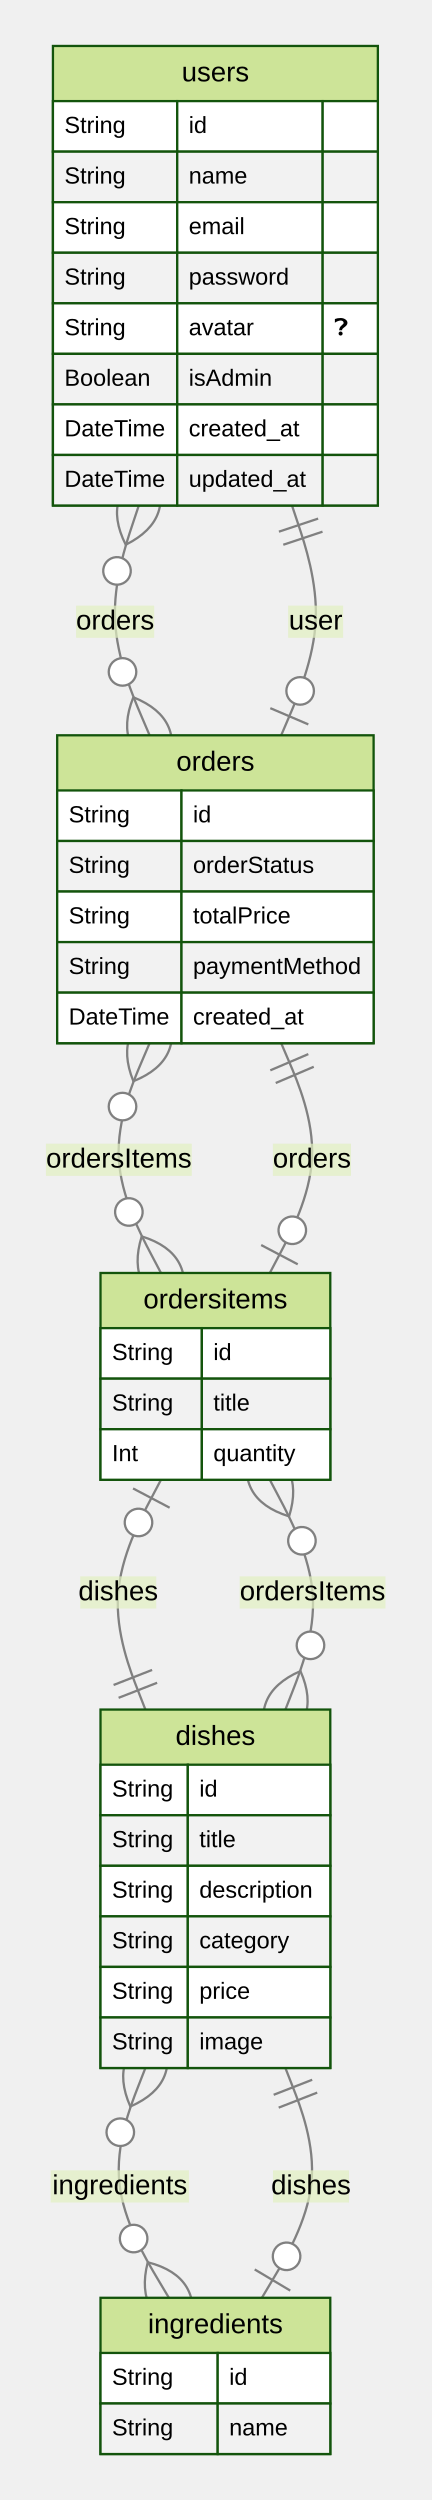
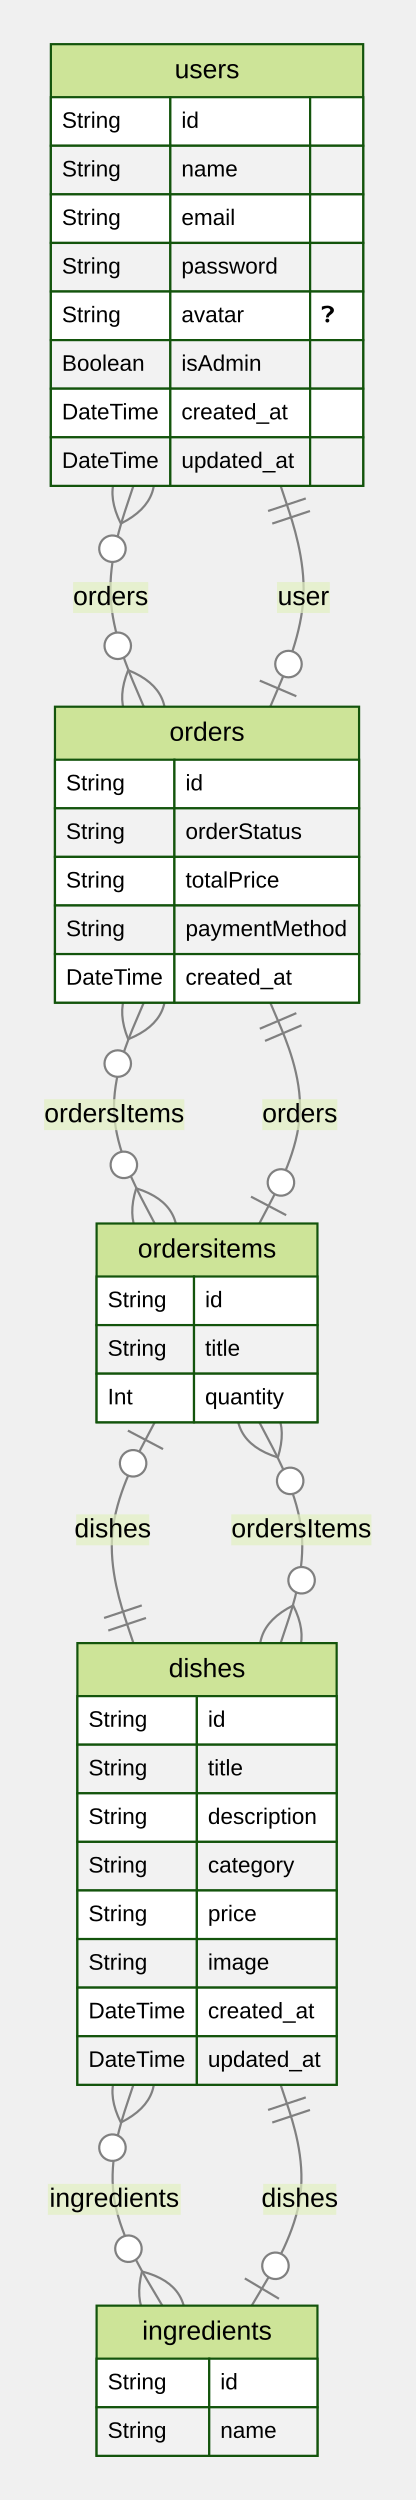
- <svg xmlns="http://www.w3.org/2000/svg" aria-roledescription="er" role="graphics-document document" viewBox="-3.037 0 187.82 1088" style="max-width: 187.82px; background-color: white;" width="100%" id="my-svg">
+ <svg xmlns="http://www.w3.org/2000/svg" aria-roledescription="er" role="graphics-document document" viewBox="-3.037 0 188.233 1132" style="max-width: 188.233px; background-color: white;" width="100%" id="my-svg">
  <style>#my-svg{font-family:"trebuchet ms",verdana,arial,sans-serif;font-size:16px;fill:#000000;}#my-svg .error-icon{fill:#552222;}#my-svg .error-text{fill:#552222;stroke:#552222;}#my-svg .edge-thickness-normal{stroke-width:1px;}#my-svg .edge-thickness-thick{stroke-width:3.5px;}#my-svg .edge-pattern-solid{stroke-dasharray:0;}#my-svg .edge-thickness-invisible{stroke-width:0;fill:none;}#my-svg .edge-pattern-dashed{stroke-dasharray:3;}#my-svg .edge-pattern-dotted{stroke-dasharray:2;}#my-svg .marker{fill:#000000;stroke:#000000;}#my-svg .marker.cross{stroke:#000000;}#my-svg svg{font-family:"trebuchet ms",verdana,arial,sans-serif;font-size:16px;}#my-svg p{margin:0;}#my-svg .entityBox{fill:#cde498;stroke:#13540c;}#my-svg .attributeBoxOdd{fill:#ffffff;stroke:#13540c;}#my-svg .attributeBoxEven{fill:#f2f2f2;stroke:#13540c;}#my-svg .relationshipLabelBox{fill:hsl(78.158, 58.462%, 84.51%);opacity:0.7;background-color:hsl(78.158, 58.462%, 84.51%);}#my-svg .relationshipLabelBox rect{opacity:0.5;}#my-svg .relationshipLine{stroke:#000000;}#my-svg .entityTitleText{text-anchor:middle;font-size:18px;fill:#000000;}#my-svg #MD_PARENT_START{fill:#f5f5f5!important;stroke:#000000!important;stroke-width:1;}#my-svg #MD_PARENT_END{fill:#f5f5f5!important;stroke:#000000!important;stroke-width:1;}#my-svg :root{--mermaid-font-family:"trebuchet ms",verdana,arial,sans-serif;}</style>
  <g />
  <defs>
    <marker orient="auto" markerHeight="240" markerWidth="190" refY="7" refX="0" id="MD_PARENT_START">
      <path d="M 18,7 L9,13 L1,7 L9,1 Z" />
    </marker>
  </defs>
  <defs>
    <marker orient="auto" markerHeight="28" markerWidth="20" refY="7" refX="19" id="MD_PARENT_END">
      <path d="M 18,7 L9,13 L1,7 L9,1 Z" />
    </marker>
  </defs>
  <defs>
    <marker orient="auto" markerHeight="18" markerWidth="18" refY="9" refX="0" id="ONLY_ONE_START">
      <path d="M9,0 L9,18 M15,0 L15,18" fill="none" stroke="gray" />
    </marker>
  </defs>
  <defs>
    <marker orient="auto" markerHeight="18" markerWidth="18" refY="9" refX="18" id="ONLY_ONE_END">
      <path d="M3,0 L3,18 M9,0 L9,18" fill="none" stroke="gray" />
    </marker>
  </defs>
  <defs>
    <marker orient="auto" markerHeight="18" markerWidth="30" refY="9" refX="0" id="ZERO_OR_ONE_START">
      <circle r="6" cy="9" cx="21" fill="white" stroke="gray" />
      <path d="M9,0 L9,18" fill="none" stroke="gray" />
    </marker>
  </defs>
  <defs>
    <marker orient="auto" markerHeight="18" markerWidth="30" refY="9" refX="30" id="ZERO_OR_ONE_END">
      <circle r="6" cy="9" cx="9" fill="white" stroke="gray" />
      <path d="M21,0 L21,18" fill="none" stroke="gray" />
    </marker>
  </defs>
  <defs>
    <marker orient="auto" markerHeight="36" markerWidth="45" refY="18" refX="18" id="ONE_OR_MORE_START">
      <path d="M0,18 Q 18,0 36,18 Q 18,36 0,18 M42,9 L42,27" fill="none" stroke="gray" />
    </marker>
  </defs>
  <defs>
    <marker orient="auto" markerHeight="36" markerWidth="45" refY="18" refX="27" id="ONE_OR_MORE_END">
      <path d="M3,9 L3,27 M9,18 Q27,0 45,18 Q27,36 9,18" fill="none" stroke="gray" />
    </marker>
  </defs>
  <defs>
    <marker orient="auto" markerHeight="36" markerWidth="57" refY="18" refX="18" id="ZERO_OR_MORE_START">
      <circle r="6" cy="18" cx="48" fill="white" stroke="gray" />
      <path d="M0,18 Q18,0 36,18 Q18,36 0,18" fill="none" stroke="gray" />
    </marker>
  </defs>
  <defs>
    <marker orient="auto" markerHeight="36" markerWidth="57" refY="18" refX="39" id="ZERO_OR_MORE_END">
      <circle r="6" cy="18" cx="9" fill="white" stroke="gray" />
      <path d="M21,18 Q39,0 57,18 Q39,36 21,18" fill="none" stroke="gray" />
    </marker>
  </defs>
  <path style="stroke: gray; fill: none;" marker-start="url(#ZERO_OR_MORE_START)" marker-end="url(#ZERO_OR_MORE_END)" d="M57.37,220L54.592,228.333C51.814,236.667,46.259,253.333,47.042,270C47.826,286.667,54.948,303.333,58.51,311.667L62.071,320" class="er relationshipLine" />
-   <path style="stroke: gray; fill: none;" marker-start="url(#ZERO_OR_MORE_START)" marker-end="url(#ZERO_OR_MORE_END)" d="M60.235,900L56.979,908.333C53.724,916.667,47.214,933.333,48.919,950C50.624,966.667,60.545,983.333,65.505,991.667L70.465,1000" class="er relationshipLine" />
-   <path style="stroke: gray; fill: none;" marker-start="url(#ZERO_OR_MORE_START)" marker-end="url(#ZERO_OR_MORE_END)" d="M121.172,744L124.427,735.667C127.683,727.333,134.193,710.667,133.062,694C131.931,677.333,123.159,660.667,118.774,652.333L114.388,644" class="er relationshipLine" />
-   <path style="stroke: gray; fill: none;" marker-start="url(#ZERO_OR_ONE_START)" marker-end="url(#ONLY_ONE_END)" d="M110.941,1000L115.902,991.667C120.862,983.333,130.783,966.667,132.488,950C134.193,933.333,127.683,916.667,124.427,908.333L121.172,900" class="er relationshipLine" />
+   <path style="stroke: gray; fill: none;" marker-start="url(#ZERO_OR_MORE_START)" marker-end="url(#ZERO_OR_MORE_END)" d="M57.37,944L54.592,952.333C51.814,960.667,46.259,977.333,48.441,994C50.624,1010.667,60.545,1027.333,65.505,1035.667L70.465,1044" class="er relationshipLine" />
+   <path style="stroke: gray; fill: none;" marker-start="url(#ZERO_OR_MORE_START)" marker-end="url(#ZERO_OR_MORE_END)" d="M124.037,744L126.814,735.667C129.592,727.333,135.148,710.667,133.54,694C131.931,677.333,123.159,660.667,118.774,652.333L114.388,644" class="er relationshipLine" />
+   <path style="stroke: gray; fill: none;" marker-start="url(#ZERO_OR_ONE_START)" marker-end="url(#ONLY_ONE_END)" d="M110.941,1044L115.902,1035.667C120.862,1027.333,130.783,1010.667,132.965,994C135.148,977.333,129.592,960.667,126.814,952.333L124.037,944" class="er relationshipLine" />
  <path style="stroke: gray; fill: none;" marker-start="url(#ZERO_OR_ONE_START)" marker-end="url(#ONLY_ONE_END)" d="M119.336,320L122.897,311.667C126.458,303.333,133.581,286.667,134.364,270C135.148,253.333,129.592,236.667,126.814,228.333L124.037,220" class="er relationshipLine" />
  <path style="stroke: gray; fill: none;" marker-start="url(#ZERO_OR_MORE_START)" marker-end="url(#ZERO_OR_MORE_END)" d="M62.071,454L58.51,462.333C54.948,470.667,47.826,487.333,48.651,504C49.475,520.667,58.247,537.333,62.633,545.667L67.019,554" class="er relationshipLine" />
  <path style="stroke: gray; fill: none;" marker-start="url(#ZERO_OR_ONE_START)" marker-end="url(#ONLY_ONE_END)" d="M114.388,554L118.774,545.667C123.159,537.333,131.931,520.667,132.756,504C133.581,487.333,126.458,470.667,122.897,462.333L119.336,454" class="er relationshipLine" />
-   <path style="stroke: gray; fill: none;" marker-start="url(#ZERO_OR_ONE_START)" marker-end="url(#ONLY_ONE_END)" d="M67.019,644L62.633,652.333C58.247,660.667,49.475,677.333,48.345,694C47.214,710.667,53.724,727.333,56.979,735.667L60.235,744" class="er relationshipLine" />
+   <path style="stroke: gray; fill: none;" marker-start="url(#ZERO_OR_ONE_START)" marker-end="url(#ONLY_ONE_END)" d="M67.019,644L62.633,652.333C58.247,660.667,49.475,677.333,47.867,694C46.259,710.667,51.814,727.333,54.592,735.667L57.37,744" class="er relationshipLine" />
  <g transform="translate(20,20 )" id="entity-users-33ae1e26-be31-5c1d-bf65-e859e9d0308e">
    <rect height="200" width="141.407" y="0" x="0" class="er entityBox" />
    <text style="dominant-baseline: middle; text-anchor: middle; font-size: 12px;" transform="translate(70.70335,12)" y="0" x="0" id="text-entity-users-33ae1e26-be31-5c1d-bf65-e859e9d0308e" class="er entityLabel">users</text>
    <rect height="22" width="54.096" y="24" x="0" class="er attributeBoxOdd" />
    <text style="dominant-baseline: middle; font-size: 10.2px;" transform="translate(5,35)" y="0" x="0" id="text-entity-users-33ae1e26-be31-5c1d-bf65-e859e9d0308e-attr-1-type" class="er entityLabel">String</text>
    <rect height="22" width="63.296" y="24" x="54.096" class="er attributeBoxOdd" />
    <text style="dominant-baseline: middle; font-size: 10.2px;" transform="translate(59.09555,35)" y="0" x="0" id="text-entity-users-33ae1e26-be31-5c1d-bf65-e859e9d0308e-attr-1-name" class="er entityLabel">id</text>
    <rect height="22" width="24.016" y="24" x="117.391" class="er attributeBoxOdd" />
    <text style="dominant-baseline: middle; font-size: 10.2px;" transform="translate(122.3911,35)" y="0" x="0" id="text-entity-users-33ae1e26-be31-5c1d-bf65-e859e9d0308e-attr-1-comment" class="er entityLabel" />
    <rect height="22" width="54.096" y="46" x="0" class="er attributeBoxEven" />
    <text style="dominant-baseline: middle; font-size: 10.2px;" transform="translate(5,57)" y="0" x="0" id="text-entity-users-33ae1e26-be31-5c1d-bf65-e859e9d0308e-attr-2-type" class="er entityLabel">String</text>
    <rect height="22" width="63.296" y="46" x="54.096" class="er attributeBoxEven" />
    <text style="dominant-baseline: middle; font-size: 10.2px;" transform="translate(59.09555,57)" y="0" x="0" id="text-entity-users-33ae1e26-be31-5c1d-bf65-e859e9d0308e-attr-2-name" class="er entityLabel">name</text>
    <rect height="22" width="24.016" y="46" x="117.391" class="er attributeBoxEven" />
    <text style="dominant-baseline: middle; font-size: 10.2px;" transform="translate(122.3911,57)" y="0" x="0" id="text-entity-users-33ae1e26-be31-5c1d-bf65-e859e9d0308e-attr-2-comment" class="er entityLabel" />
    <rect height="22" width="54.096" y="68" x="0" class="er attributeBoxOdd" />
    <text style="dominant-baseline: middle; font-size: 10.2px;" transform="translate(5,79)" y="0" x="0" id="text-entity-users-33ae1e26-be31-5c1d-bf65-e859e9d0308e-attr-3-type" class="er entityLabel">String</text>
    <rect height="22" width="63.296" y="68" x="54.096" class="er attributeBoxOdd" />
    <text style="dominant-baseline: middle; font-size: 10.2px;" transform="translate(59.09555,79)" y="0" x="0" id="text-entity-users-33ae1e26-be31-5c1d-bf65-e859e9d0308e-attr-3-name" class="er entityLabel">email</text>
    <rect height="22" width="24.016" y="68" x="117.391" class="er attributeBoxOdd" />
    <text style="dominant-baseline: middle; font-size: 10.2px;" transform="translate(122.3911,79)" y="0" x="0" id="text-entity-users-33ae1e26-be31-5c1d-bf65-e859e9d0308e-attr-3-comment" class="er entityLabel" />
    <rect height="22" width="54.096" y="90" x="0" class="er attributeBoxEven" />
    <text style="dominant-baseline: middle; font-size: 10.2px;" transform="translate(5,101)" y="0" x="0" id="text-entity-users-33ae1e26-be31-5c1d-bf65-e859e9d0308e-attr-4-type" class="er entityLabel">String</text>
    <rect height="22" width="63.296" y="90" x="54.096" class="er attributeBoxEven" />
    <text style="dominant-baseline: middle; font-size: 10.2px;" transform="translate(59.09555,101)" y="0" x="0" id="text-entity-users-33ae1e26-be31-5c1d-bf65-e859e9d0308e-attr-4-name" class="er entityLabel">password</text>
    <rect height="22" width="24.016" y="90" x="117.391" class="er attributeBoxEven" />
    <text style="dominant-baseline: middle; font-size: 10.2px;" transform="translate(122.3911,101)" y="0" x="0" id="text-entity-users-33ae1e26-be31-5c1d-bf65-e859e9d0308e-attr-4-comment" class="er entityLabel" />
    <rect height="22" width="54.096" y="112" x="0" class="er attributeBoxOdd" />
    <text style="dominant-baseline: middle; font-size: 10.2px;" transform="translate(5,123)" y="0" x="0" id="text-entity-users-33ae1e26-be31-5c1d-bf65-e859e9d0308e-attr-5-type" class="er entityLabel">String</text>
    <rect height="22" width="63.296" y="112" x="54.096" class="er attributeBoxOdd" />
    <text style="dominant-baseline: middle; font-size: 10.2px;" transform="translate(59.09555,123)" y="0" x="0" id="text-entity-users-33ae1e26-be31-5c1d-bf65-e859e9d0308e-attr-5-name" class="er entityLabel">avatar</text>
    <rect height="22" width="24.016" y="112" x="117.391" class="er attributeBoxOdd" />
    <text style="dominant-baseline: middle; font-size: 10.2px;" transform="translate(122.3911,123)" y="0" x="0" id="text-entity-users-33ae1e26-be31-5c1d-bf65-e859e9d0308e-attr-5-comment" class="er entityLabel">❓</text>
    <rect height="22" width="54.096" y="134" x="0" class="er attributeBoxEven" />
    <text style="dominant-baseline: middle; font-size: 10.2px;" transform="translate(5,145)" y="0" x="0" id="text-entity-users-33ae1e26-be31-5c1d-bf65-e859e9d0308e-attr-6-type" class="er entityLabel">Boolean</text>
    <rect height="22" width="63.296" y="134" x="54.096" class="er attributeBoxEven" />
    <text style="dominant-baseline: middle; font-size: 10.2px;" transform="translate(59.09555,145)" y="0" x="0" id="text-entity-users-33ae1e26-be31-5c1d-bf65-e859e9d0308e-attr-6-name" class="er entityLabel">isAdmin</text>
    <rect height="22" width="24.016" y="134" x="117.391" class="er attributeBoxEven" />
    <text style="dominant-baseline: middle; font-size: 10.2px;" transform="translate(122.3911,145)" y="0" x="0" id="text-entity-users-33ae1e26-be31-5c1d-bf65-e859e9d0308e-attr-6-comment" class="er entityLabel" />
    <rect height="22" width="54.096" y="156" x="0" class="er attributeBoxOdd" />
    <text style="dominant-baseline: middle; font-size: 10.2px;" transform="translate(5,167)" y="0" x="0" id="text-entity-users-33ae1e26-be31-5c1d-bf65-e859e9d0308e-attr-7-type" class="er entityLabel">DateTime</text>
    <rect height="22" width="63.296" y="156" x="54.096" class="er attributeBoxOdd" />
    <text style="dominant-baseline: middle; font-size: 10.2px;" transform="translate(59.09555,167)" y="0" x="0" id="text-entity-users-33ae1e26-be31-5c1d-bf65-e859e9d0308e-attr-7-name" class="er entityLabel">created_at</text>
    <rect height="22" width="24.016" y="156" x="117.391" class="er attributeBoxOdd" />
    <text style="dominant-baseline: middle; font-size: 10.2px;" transform="translate(122.3911,167)" y="0" x="0" id="text-entity-users-33ae1e26-be31-5c1d-bf65-e859e9d0308e-attr-7-comment" class="er entityLabel" />
    <rect height="22" width="54.096" y="178" x="0" class="er attributeBoxEven" />
    <text style="dominant-baseline: middle; font-size: 10.2px;" transform="translate(5,189)" y="0" x="0" id="text-entity-users-33ae1e26-be31-5c1d-bf65-e859e9d0308e-attr-8-type" class="er entityLabel">DateTime</text>
    <rect height="22" width="63.296" y="178" x="54.096" class="er attributeBoxEven" />
    <text style="dominant-baseline: middle; font-size: 10.2px;" transform="translate(59.09555,189)" y="0" x="0" id="text-entity-users-33ae1e26-be31-5c1d-bf65-e859e9d0308e-attr-8-name" class="er entityLabel">updated_at</text>
    <rect height="22" width="24.016" y="178" x="117.391" class="er attributeBoxEven" />
    <text style="dominant-baseline: middle; font-size: 10.2px;" transform="translate(122.3911,189)" y="0" x="0" id="text-entity-users-33ae1e26-be31-5c1d-bf65-e859e9d0308e-attr-8-comment" class="er entityLabel" />
  </g>
-   <g transform="translate(40.70335,744 )" id="entity-dishes-494399ac-5edb-5e69-83c0-2063b2186967">
-     <rect height="156" width="100" y="0" x="0" class="er entityBox" />
-     <text style="dominant-baseline: middle; text-anchor: middle; font-size: 12px;" transform="translate(50,12)" y="0" x="0" id="text-entity-dishes-494399ac-5edb-5e69-83c0-2063b2186967" class="er entityLabel">dishes</text>
-     <rect height="22" width="37.995" y="24" x="0" class="er attributeBoxOdd" />
+   <g transform="translate(32.00781,744 )" id="entity-dishes-494399ac-5edb-5e69-83c0-2063b2186967">
+     <rect height="200" width="117.391" y="0" x="0" class="er entityBox" />
+     <text style="dominant-baseline: middle; text-anchor: middle; font-size: 12px;" transform="translate(58.69554,12)" y="0" x="0" id="text-entity-dishes-494399ac-5edb-5e69-83c0-2063b2186967" class="er entityLabel">dishes</text>
+     <rect height="22" width="54.096" y="24" x="0" class="er attributeBoxOdd" />
    <text style="dominant-baseline: middle; font-size: 10.2px;" transform="translate(5,35)" y="0" x="0" id="text-entity-dishes-494399ac-5edb-5e69-83c0-2063b2186967-attr-1-type" class="er entityLabel">String</text>
-     <rect height="22" width="62.005" y="24" x="37.995" class="er attributeBoxOdd" />
-     <text style="dominant-baseline: middle; font-size: 10.2px;" transform="translate(42.99461,35)" y="0" x="0" id="text-entity-dishes-494399ac-5edb-5e69-83c0-2063b2186967-attr-1-name" class="er entityLabel">id</text>
-     <rect height="22" width="37.995" y="46" x="0" class="er attributeBoxEven" />
+     <rect height="22" width="63.296" y="24" x="54.096" class="er attributeBoxOdd" />
+     <text style="dominant-baseline: middle; font-size: 10.2px;" transform="translate(59.09555,35)" y="0" x="0" id="text-entity-dishes-494399ac-5edb-5e69-83c0-2063b2186967-attr-1-name" class="er entityLabel">id</text>
+     <rect height="22" width="54.096" y="46" x="0" class="er attributeBoxEven" />
    <text style="dominant-baseline: middle; font-size: 10.2px;" transform="translate(5,57)" y="0" x="0" id="text-entity-dishes-494399ac-5edb-5e69-83c0-2063b2186967-attr-2-type" class="er entityLabel">String</text>
-     <rect height="22" width="62.005" y="46" x="37.995" class="er attributeBoxEven" />
-     <text style="dominant-baseline: middle; font-size: 10.2px;" transform="translate(42.99461,57)" y="0" x="0" id="text-entity-dishes-494399ac-5edb-5e69-83c0-2063b2186967-attr-2-name" class="er entityLabel">title</text>
-     <rect height="22" width="37.995" y="68" x="0" class="er attributeBoxOdd" />
+     <rect height="22" width="63.296" y="46" x="54.096" class="er attributeBoxEven" />
+     <text style="dominant-baseline: middle; font-size: 10.2px;" transform="translate(59.09555,57)" y="0" x="0" id="text-entity-dishes-494399ac-5edb-5e69-83c0-2063b2186967-attr-2-name" class="er entityLabel">title</text>
+     <rect height="22" width="54.096" y="68" x="0" class="er attributeBoxOdd" />
    <text style="dominant-baseline: middle; font-size: 10.2px;" transform="translate(5,79)" y="0" x="0" id="text-entity-dishes-494399ac-5edb-5e69-83c0-2063b2186967-attr-3-type" class="er entityLabel">String</text>
-     <rect height="22" width="62.005" y="68" x="37.995" class="er attributeBoxOdd" />
-     <text style="dominant-baseline: middle; font-size: 10.2px;" transform="translate(42.99461,79)" y="0" x="0" id="text-entity-dishes-494399ac-5edb-5e69-83c0-2063b2186967-attr-3-name" class="er entityLabel">description</text>
-     <rect height="22" width="37.995" y="90" x="0" class="er attributeBoxEven" />
+     <rect height="22" width="63.296" y="68" x="54.096" class="er attributeBoxOdd" />
+     <text style="dominant-baseline: middle; font-size: 10.2px;" transform="translate(59.09555,79)" y="0" x="0" id="text-entity-dishes-494399ac-5edb-5e69-83c0-2063b2186967-attr-3-name" class="er entityLabel">description</text>
+     <rect height="22" width="54.096" y="90" x="0" class="er attributeBoxEven" />
    <text style="dominant-baseline: middle; font-size: 10.2px;" transform="translate(5,101)" y="0" x="0" id="text-entity-dishes-494399ac-5edb-5e69-83c0-2063b2186967-attr-4-type" class="er entityLabel">String</text>
-     <rect height="22" width="62.005" y="90" x="37.995" class="er attributeBoxEven" />
-     <text style="dominant-baseline: middle; font-size: 10.2px;" transform="translate(42.99461,101)" y="0" x="0" id="text-entity-dishes-494399ac-5edb-5e69-83c0-2063b2186967-attr-4-name" class="er entityLabel">category</text>
-     <rect height="22" width="37.995" y="112" x="0" class="er attributeBoxOdd" />
+     <rect height="22" width="63.296" y="90" x="54.096" class="er attributeBoxEven" />
+     <text style="dominant-baseline: middle; font-size: 10.2px;" transform="translate(59.09555,101)" y="0" x="0" id="text-entity-dishes-494399ac-5edb-5e69-83c0-2063b2186967-attr-4-name" class="er entityLabel">category</text>
+     <rect height="22" width="54.096" y="112" x="0" class="er attributeBoxOdd" />
    <text style="dominant-baseline: middle; font-size: 10.2px;" transform="translate(5,123)" y="0" x="0" id="text-entity-dishes-494399ac-5edb-5e69-83c0-2063b2186967-attr-5-type" class="er entityLabel">String</text>
-     <rect height="22" width="62.005" y="112" x="37.995" class="er attributeBoxOdd" />
-     <text style="dominant-baseline: middle; font-size: 10.2px;" transform="translate(42.99461,123)" y="0" x="0" id="text-entity-dishes-494399ac-5edb-5e69-83c0-2063b2186967-attr-5-name" class="er entityLabel">price</text>
-     <rect height="22" width="37.995" y="134" x="0" class="er attributeBoxEven" />
+     <rect height="22" width="63.296" y="112" x="54.096" class="er attributeBoxOdd" />
+     <text style="dominant-baseline: middle; font-size: 10.2px;" transform="translate(59.09555,123)" y="0" x="0" id="text-entity-dishes-494399ac-5edb-5e69-83c0-2063b2186967-attr-5-name" class="er entityLabel">price</text>
+     <rect height="22" width="54.096" y="134" x="0" class="er attributeBoxEven" />
    <text style="dominant-baseline: middle; font-size: 10.2px;" transform="translate(5,145)" y="0" x="0" id="text-entity-dishes-494399ac-5edb-5e69-83c0-2063b2186967-attr-6-type" class="er entityLabel">String</text>
-     <rect height="22" width="62.005" y="134" x="37.995" class="er attributeBoxEven" />
-     <text style="dominant-baseline: middle; font-size: 10.2px;" transform="translate(42.99461,145)" y="0" x="0" id="text-entity-dishes-494399ac-5edb-5e69-83c0-2063b2186967-attr-6-name" class="er entityLabel">image</text>
-   </g>
-   <g transform="translate(40.70335,1000 )" id="entity-ingredients-dfe1a7c5-69b2-5c12-85c0-2b122290a70f">
+     <rect height="22" width="63.296" y="134" x="54.096" class="er attributeBoxEven" />
+     <text style="dominant-baseline: middle; font-size: 10.2px;" transform="translate(59.09555,145)" y="0" x="0" id="text-entity-dishes-494399ac-5edb-5e69-83c0-2063b2186967-attr-6-name" class="er entityLabel">image</text>
+     <rect height="22" width="54.096" y="156" x="0" class="er attributeBoxOdd" />
+     <text style="dominant-baseline: middle; font-size: 10.2px;" transform="translate(5,167)" y="0" x="0" id="text-entity-dishes-494399ac-5edb-5e69-83c0-2063b2186967-attr-7-type" class="er entityLabel">DateTime</text>
+     <rect height="22" width="63.296" y="156" x="54.096" class="er attributeBoxOdd" />
+     <text style="dominant-baseline: middle; font-size: 10.2px;" transform="translate(59.09555,167)" y="0" x="0" id="text-entity-dishes-494399ac-5edb-5e69-83c0-2063b2186967-attr-7-name" class="er entityLabel">created_at</text>
+     <rect height="22" width="54.096" y="178" x="0" class="er attributeBoxEven" />
+     <text style="dominant-baseline: middle; font-size: 10.2px;" transform="translate(5,189)" y="0" x="0" id="text-entity-dishes-494399ac-5edb-5e69-83c0-2063b2186967-attr-8-type" class="er entityLabel">DateTime</text>
+     <rect height="22" width="63.296" y="178" x="54.096" class="er attributeBoxEven" />
+     <text style="dominant-baseline: middle; font-size: 10.2px;" transform="translate(59.09555,189)" y="0" x="0" id="text-entity-dishes-494399ac-5edb-5e69-83c0-2063b2186967-attr-8-name" class="er entityLabel">updated_at</text>
+   </g>
+   <g transform="translate(40.70335,1044 )" id="entity-ingredients-dfe1a7c5-69b2-5c12-85c0-2b122290a70f">
    <rect height="68" width="100" y="0" x="0" class="er entityBox" />
    <text style="dominant-baseline: middle; text-anchor: middle; font-size: 12px;" transform="translate(50,12)" y="0" x="0" id="text-entity-ingredients-dfe1a7c5-69b2-5c12-85c0-2b122290a70f" class="er entityLabel">ingredients</text>
    <rect height="22" width="50.999" y="24" x="0" class="er attributeBoxOdd" />
    <text style="dominant-baseline: middle; font-size: 10.2px;" transform="translate(5,35)" y="0" x="0" id="text-entity-ingredients-dfe1a7c5-69b2-5c12-85c0-2b122290a70f-attr-1-type" class="er entityLabel">String</text>
    <rect height="22" width="49.001" y="24" x="50.999" class="er attributeBoxOdd" />
    <text style="dominant-baseline: middle; font-size: 10.2px;" transform="translate(55.99857,35)" y="0" x="0" id="text-entity-ingredients-dfe1a7c5-69b2-5c12-85c0-2b122290a70f-attr-1-name" class="er entityLabel">id</text>
    <rect height="22" width="50.999" y="46" x="0" class="er attributeBoxEven" />
    <text style="dominant-baseline: middle; font-size: 10.2px;" transform="translate(5,57)" y="0" x="0" id="text-entity-ingredients-dfe1a7c5-69b2-5c12-85c0-2b122290a70f-attr-2-type" class="er entityLabel">String</text>
    <rect height="22" width="49.001" y="46" x="50.999" class="er attributeBoxEven" />
    <text style="dominant-baseline: middle; font-size: 10.2px;" transform="translate(55.99857,57)" y="0" x="0" id="text-entity-ingredients-dfe1a7c5-69b2-5c12-85c0-2b122290a70f-attr-2-name" class="er entityLabel">name</text>
  </g>
  <g transform="translate(21.85069,320 )" id="entity-orders-b199f09d-589f-57c9-bdcc-48b896df9a97">
    <rect height="134" width="137.705" y="0" x="0" class="er entityBox" />
    <text style="dominant-baseline: middle; text-anchor: middle; font-size: 12px;" transform="translate(68.85266,12)" y="0" x="0" id="text-entity-orders-b199f09d-589f-57c9-bdcc-48b896df9a97" class="er entityLabel">orders</text>
    <rect height="22" width="54.096" y="24" x="0" class="er attributeBoxOdd" />
    <text style="dominant-baseline: middle; font-size: 10.2px;" transform="translate(5,35)" y="0" x="0" id="text-entity-orders-b199f09d-589f-57c9-bdcc-48b896df9a97-attr-1-type" class="er entityLabel">String</text>
    <rect height="22" width="83.61" y="24" x="54.096" class="er attributeBoxOdd" />
    <text style="dominant-baseline: middle; font-size: 10.2px;" transform="translate(59.09555,35)" y="0" x="0" id="text-entity-orders-b199f09d-589f-57c9-bdcc-48b896df9a97-attr-1-name" class="er entityLabel">id</text>
    <rect height="22" width="54.096" y="46" x="0" class="er attributeBoxEven" />
    <text style="dominant-baseline: middle; font-size: 10.2px;" transform="translate(5,57)" y="0" x="0" id="text-entity-orders-b199f09d-589f-57c9-bdcc-48b896df9a97-attr-2-type" class="er entityLabel">String</text>
    <rect height="22" width="83.61" y="46" x="54.096" class="er attributeBoxEven" />
    <text style="dominant-baseline: middle; font-size: 10.2px;" transform="translate(59.09555,57)" y="0" x="0" id="text-entity-orders-b199f09d-589f-57c9-bdcc-48b896df9a97-attr-2-name" class="er entityLabel">orderStatus</text>
    <rect height="22" width="54.096" y="68" x="0" class="er attributeBoxOdd" />
    <text style="dominant-baseline: middle; font-size: 10.2px;" transform="translate(5,79)" y="0" x="0" id="text-entity-orders-b199f09d-589f-57c9-bdcc-48b896df9a97-attr-3-type" class="er entityLabel">String</text>
    <rect height="22" width="83.61" y="68" x="54.096" class="er attributeBoxOdd" />
    <text style="dominant-baseline: middle; font-size: 10.2px;" transform="translate(59.09555,79)" y="0" x="0" id="text-entity-orders-b199f09d-589f-57c9-bdcc-48b896df9a97-attr-3-name" class="er entityLabel">totalPrice</text>
    <rect height="22" width="54.096" y="90" x="0" class="er attributeBoxEven" />
    <text style="dominant-baseline: middle; font-size: 10.2px;" transform="translate(5,101)" y="0" x="0" id="text-entity-orders-b199f09d-589f-57c9-bdcc-48b896df9a97-attr-4-type" class="er entityLabel">String</text>
    <rect height="22" width="83.61" y="90" x="54.096" class="er attributeBoxEven" />
    <text style="dominant-baseline: middle; font-size: 10.2px;" transform="translate(59.09555,101)" y="0" x="0" id="text-entity-orders-b199f09d-589f-57c9-bdcc-48b896df9a97-attr-4-name" class="er entityLabel">paymentMethod</text>
    <rect height="22" width="54.096" y="112" x="0" class="er attributeBoxOdd" />
    <text style="dominant-baseline: middle; font-size: 10.2px;" transform="translate(5,123)" y="0" x="0" id="text-entity-orders-b199f09d-589f-57c9-bdcc-48b896df9a97-attr-5-type" class="er entityLabel">DateTime</text>
    <rect height="22" width="83.61" y="112" x="54.096" class="er attributeBoxOdd" />
    <text style="dominant-baseline: middle; font-size: 10.2px;" transform="translate(59.09555,123)" y="0" x="0" id="text-entity-orders-b199f09d-589f-57c9-bdcc-48b896df9a97-attr-5-name" class="er entityLabel">created_at</text>
  </g>
  <g transform="translate(40.70335,554 )" id="entity-ordersitems-a5377f5a-a737-567e-962a-109245143948">
    <rect height="90" width="100" y="0" x="0" class="er entityBox" />
    <text style="dominant-baseline: middle; text-anchor: middle; font-size: 12px;" transform="translate(50,12)" y="0" x="0" id="text-entity-ordersitems-a5377f5a-a737-567e-962a-109245143948" class="er entityLabel">ordersitems</text>
    <rect height="22" width="44.106" y="24" x="0" class="er attributeBoxOdd" />
    <text style="dominant-baseline: middle; font-size: 10.2px;" transform="translate(5,35)" y="0" x="0" id="text-entity-ordersitems-a5377f5a-a737-567e-962a-109245143948-attr-1-type" class="er entityLabel">String</text>
    <rect height="22" width="55.894" y="24" x="44.106" class="er attributeBoxOdd" />
    <text style="dominant-baseline: middle; font-size: 10.2px;" transform="translate(49.10563,35)" y="0" x="0" id="text-entity-ordersitems-a5377f5a-a737-567e-962a-109245143948-attr-1-name" class="er entityLabel">id</text>
    <rect height="22" width="44.106" y="46" x="0" class="er attributeBoxEven" />
    <text style="dominant-baseline: middle; font-size: 10.2px;" transform="translate(5,57)" y="0" x="0" id="text-entity-ordersitems-a5377f5a-a737-567e-962a-109245143948-attr-2-type" class="er entityLabel">String</text>
    <rect height="22" width="55.894" y="46" x="44.106" class="er attributeBoxEven" />
    <text style="dominant-baseline: middle; font-size: 10.2px;" transform="translate(49.10563,57)" y="0" x="0" id="text-entity-ordersitems-a5377f5a-a737-567e-962a-109245143948-attr-2-name" class="er entityLabel">title</text>
    <rect height="22" width="44.106" y="68" x="0" class="er attributeBoxOdd" />
    <text style="dominant-baseline: middle; font-size: 10.2px;" transform="translate(5,79)" y="0" x="0" id="text-entity-ordersitems-a5377f5a-a737-567e-962a-109245143948-attr-3-type" class="er entityLabel">Int</text>
    <rect height="22" width="55.894" y="68" x="44.106" class="er attributeBoxOdd" />
    <text style="dominant-baseline: middle; font-size: 10.2px;" transform="translate(49.10563,79)" y="0" x="0" id="text-entity-ordersitems-a5377f5a-a737-567e-962a-109245143948-attr-3-name" class="er entityLabel">quantity</text>
  </g>
  <rect height="14" width="33.998" y="263.567" x="30.072" class="er relationshipLabelBox" />
  <text style="text-anchor: middle; dominant-baseline: middle; font-size: 12px;" y="270.567" x="47.071" id="rel1" class="er relationshipLabel">orders</text>
-   <rect height="14" width="60.178" y="944.539" x="19.011" class="er relationshipLabelBox" />
-   <text style="text-anchor: middle; dominant-baseline: middle; font-size: 12px;" y="951.539" x="49.1" id="rel2" class="er relationshipLabel">ingredients</text>
-   <rect height="14" width="63.459" y="686.036" x="101.258" class="er relationshipLabelBox" />
-   <text style="text-anchor: middle; dominant-baseline: middle; font-size: 12px;" y="693.036" x="132.988" id="rel3" class="er relationshipLabel">ordersItems</text>
-   <rect height="14" width="33.066" y="944.54" x="115.774" class="er relationshipLabelBox" />
-   <text style="text-anchor: middle; dominant-baseline: middle; font-size: 12px;" y="951.54" x="132.307" id="rel4" class="er relationshipLabel">dishes</text>
+   <rect height="14" width="60.178" y="988.858" x="18.627" class="er relationshipLabelBox" />
+   <text style="text-anchor: middle; dominant-baseline: middle; font-size: 12px;" y="995.858" x="48.716" id="rel2" class="er relationshipLabel">ingredients</text>
+   <rect height="14" width="63.459" y="685.71" x="101.672" class="er relationshipLabelBox" />
+   <text style="text-anchor: middle; dominant-baseline: middle; font-size: 12px;" y="692.71" x="133.401" id="rel3" class="er relationshipLabel">ordersItems</text>
+   <rect height="14" width="33.066" y="988.859" x="116.157" class="er relationshipLabelBox" />
+   <text style="text-anchor: middle; dominant-baseline: middle; font-size: 12px;" y="995.859" x="132.69" id="rel4" class="er relationshipLabel">dishes</text>
  <rect height="14" width="23.959" y="263.567" x="122.355" class="er relationshipLabelBox" />
  <text style="text-anchor: middle; dominant-baseline: middle; font-size: 12px;" y="270.567" x="134.335" id="rel5" class="er relationshipLabel">user</text>
  <rect height="14" width="63.459" y="497.729" x="16.963" class="er relationshipLabelBox" />
  <text style="text-anchor: middle; dominant-baseline: middle; font-size: 12px;" y="504.729" x="48.692" id="rel6" class="er relationshipLabel">ordersItems</text>
  <rect height="14" width="33.998" y="497.729" x="115.716" class="er relationshipLabelBox" />
  <text style="text-anchor: middle; dominant-baseline: middle; font-size: 12px;" y="504.729" x="132.715" id="rel7" class="er relationshipLabel">orders</text>
-   <rect height="14" width="33.066" y="686.036" x="31.886" class="er relationshipLabelBox" />
-   <text style="text-anchor: middle; dominant-baseline: middle; font-size: 12px;" y="693.036" x="48.419" id="rel8" class="er relationshipLabel">dishes</text>
+   <rect height="14" width="33.066" y="685.71" x="31.473" class="er relationshipLabelBox" />
+   <text style="text-anchor: middle; dominant-baseline: middle; font-size: 12px;" y="692.71" x="48.006" id="rel8" class="er relationshipLabel">dishes</text>
</svg>
